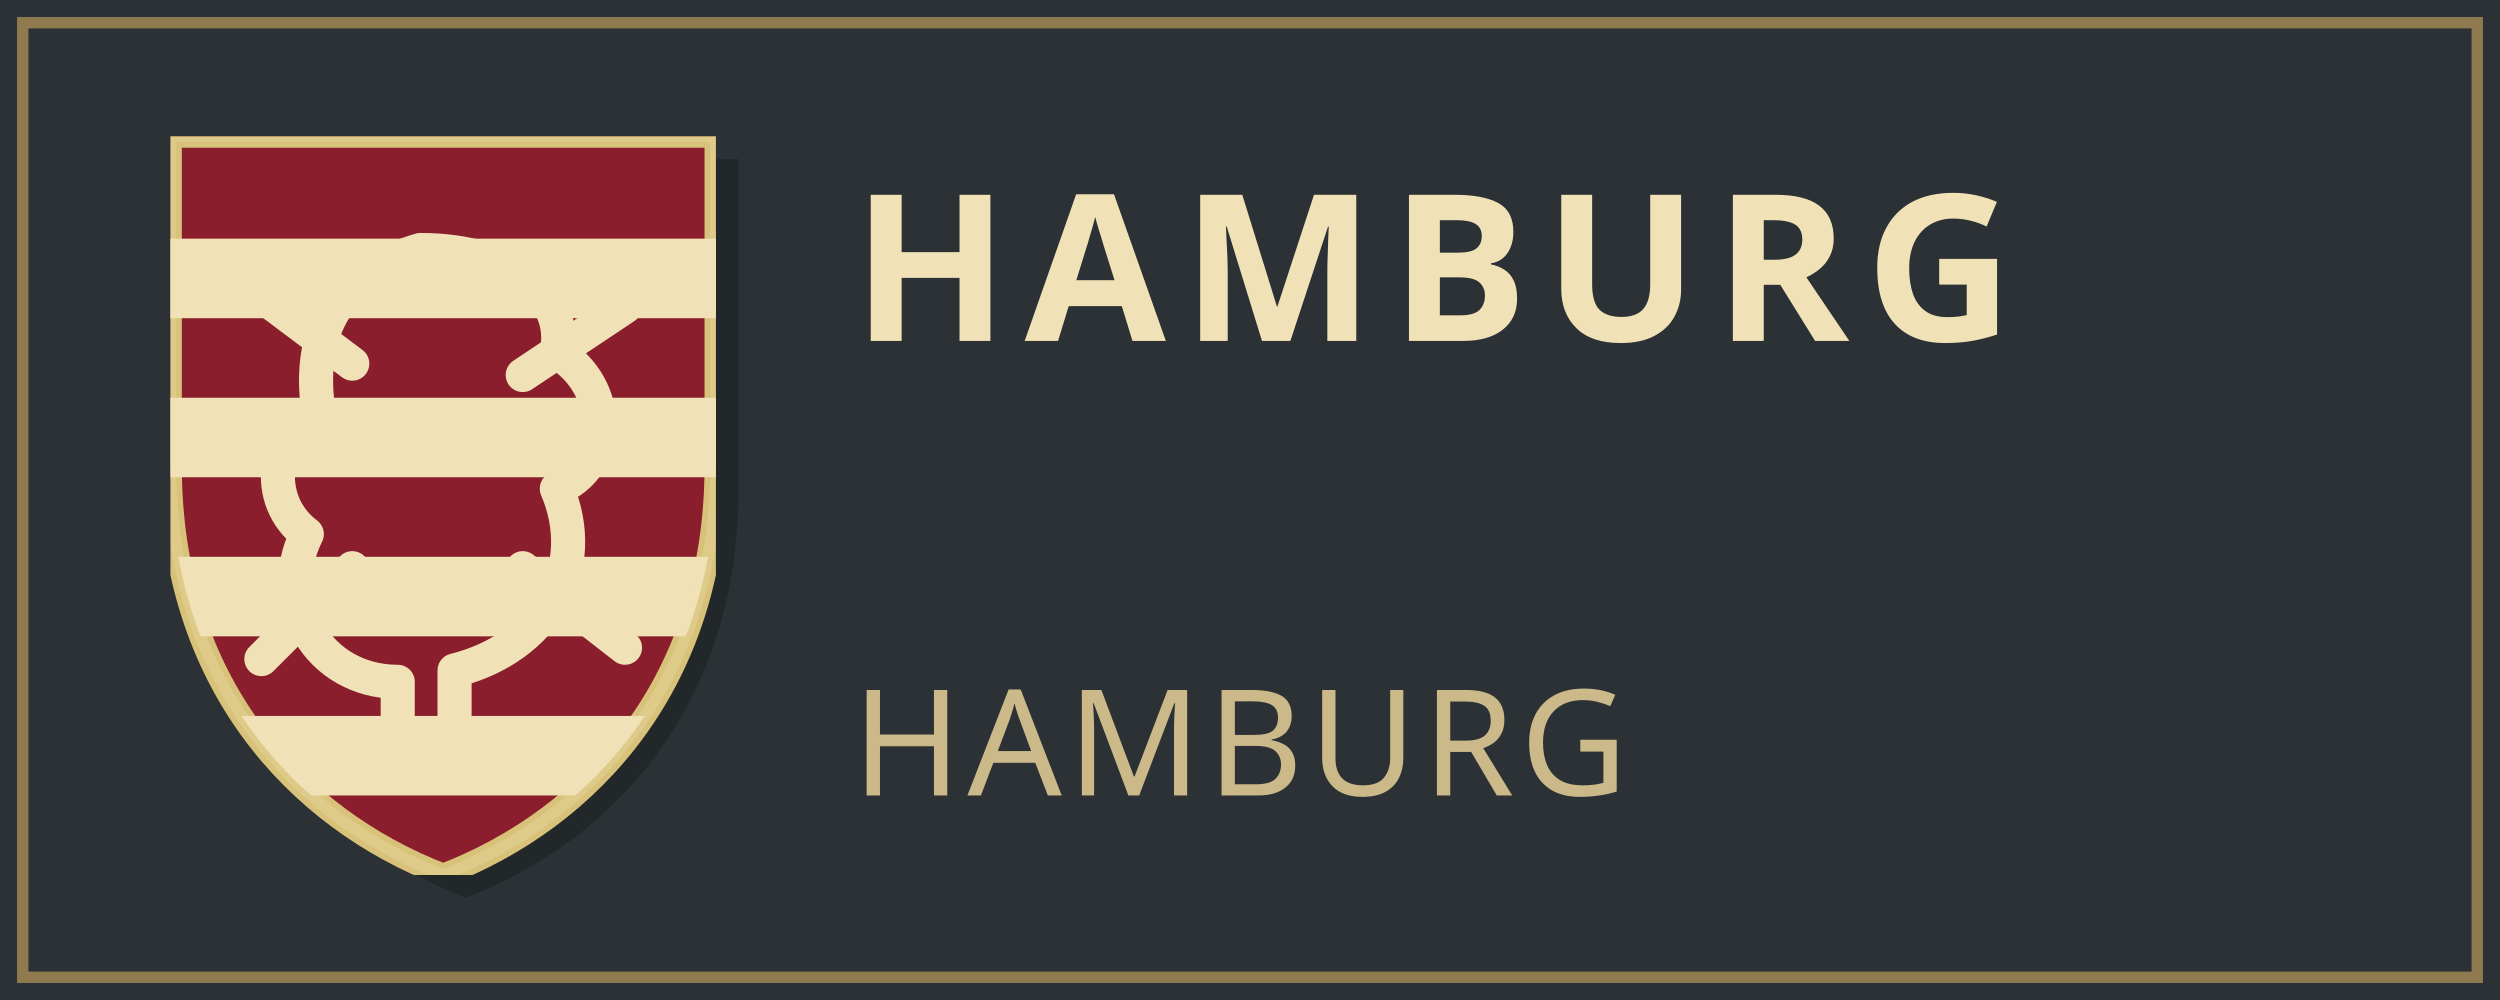
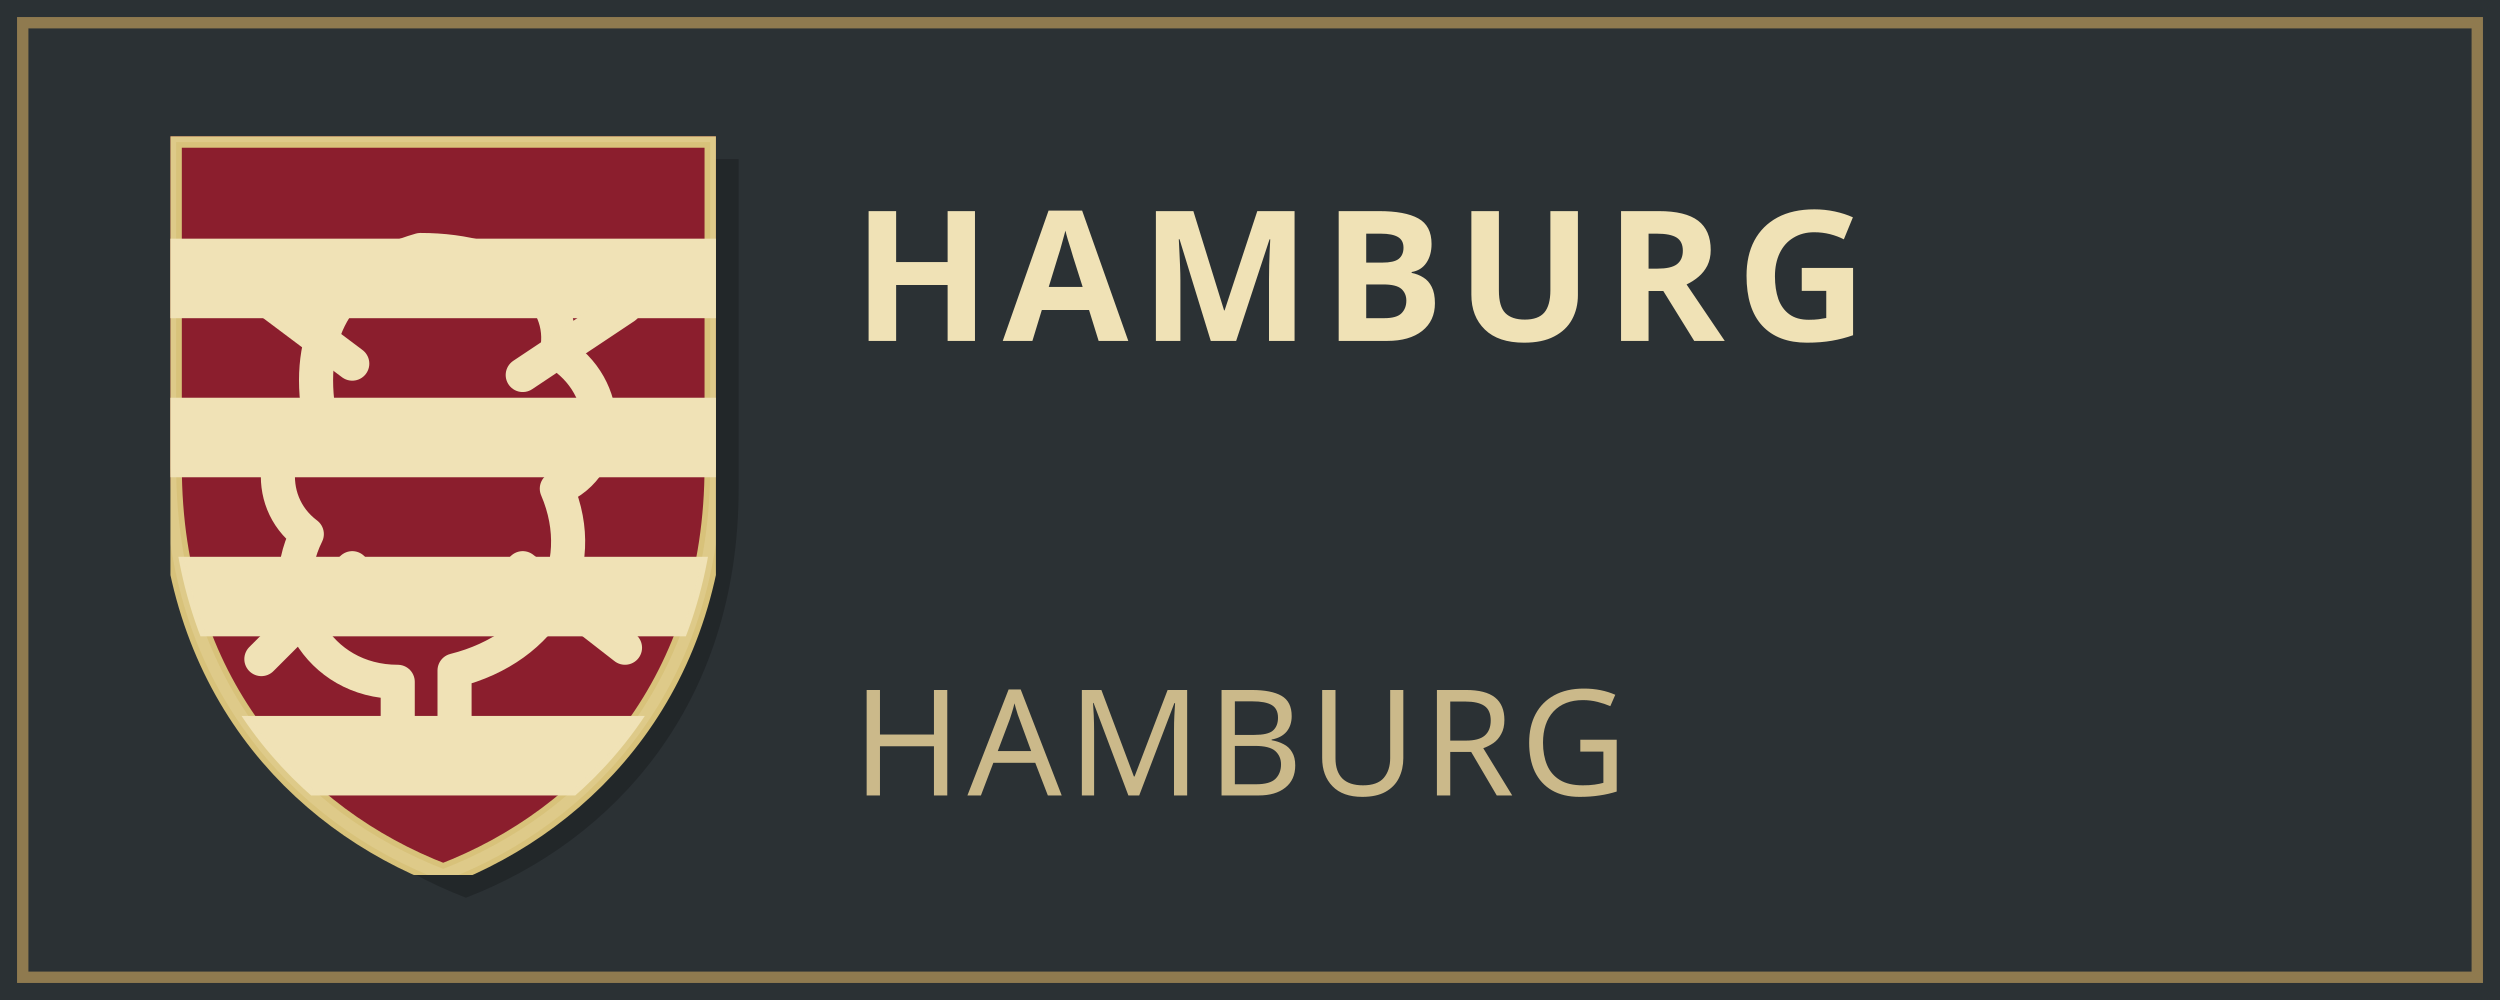
<svg xmlns="http://www.w3.org/2000/svg" width="220" height="88" viewBox="0 0 220 88">
  <defs>
    <symbol id="shield-base" viewBox="0 0 48 65">
      <path d="M0 0 H48 V29                C48 48 37 60 24 65                C11 60 0 48 0 29 Z" />
    </symbol>
    <symbol id="hessen-shield" viewBox="0 0 48 65">
      <use href="#shield-base" fill="#8B1E2D" stroke="#D8C27A" stroke-width="2" />
      <g clip-path="url(#shieldClip)">
        <rect x="0" y="9" width="48" height="7" fill="#F0E2B6" />
        <rect x="0" y="23" width="48" height="7" fill="#F0E2B6" />
        <rect x="0" y="37" width="48" height="7" fill="#F0E2B6" />
        <rect x="0" y="51" width="48" height="7" fill="#F0E2B6" />
        <path d="M22 10                  C15 12 12 17 13 24                  C9 26 8 32 12 35                  C9 41 13 48 20 48                  L20 56                  L25 56                  L25 47                  C33 45 37 38 34 31                  C39 29 39 22 34 19                  C35 14 30 10 22 10 Z" fill="none" stroke="#F0E2B6" stroke-width="3" stroke-linecap="round" stroke-linejoin="round" />
        <path d="M16 20 L8 14                  M31 21 L40 15                  M16 38 L8 46                  M31 38 L40 45" fill="none" stroke="#F0E2B6" stroke-width="3" stroke-linecap="round" />
      </g>
      <use href="#shield-base" fill="none" stroke="#F0E2B6" stroke-width="1" opacity="0.25" />
    </symbol>
    <clipPath id="shieldClip">
      <path d="M0 0 H48 V29                C48 48 37 60 24 65                C11 60 0 48 0 29 Z" />
    </clipPath>
  </defs>
  <rect x="0" y="0" width="220" height="88" fill="#2B3134" />
  <rect x="2" y="2" width="216" height="84" rx="0" fill="#2B3134" stroke="#8F7A4F" stroke-width="1" />
  <use href="#shield-base" x="17" y="14" width="48" height="65" fill="#111315" opacity="0.35" />
  <use href="#hessen-shield" x="15" y="12" width="48" height="65" />
-   <text x="75" y="30" font-family="Futura, 'Futura PT', 'Trebuchet MS', sans-serif" font-size="18" font-weight="700" letter-spacing="1.4" fill="#F0E2B6">
+   <text x="75" y="30" font-family="'D-DIN', 'DIN 1451', sans-serif" font-size="16" font-weight="700" letter-spacing="1" fill="#F0E2B6">
    HAMBURG
  </text>
-   <text x="75" y="50" font-family="Futura, 'Futura PT', 'Trebuchet MS', sans-serif" font-size="18" font-weight="700" letter-spacing="1.4" fill="#F0E2B6">
+   <text x="75" y="50" font-family="'D-DIN', 'DIN 1451', sans-serif" font-size="16" font-weight="700" letter-spacing="1" fill="#F0E2B6">
    
  </text>
-   <text x="75" y="70" font-family="Futura, 'Futura PT', 'Trebuchet MS', sans-serif" font-size="13" font-weight="400" letter-spacing="0.5" fill="#CBB98A">
+   <text x="75" y="70" font-family="'D-DIN', 'DIN 1451', sans-serif" font-size="13" font-weight="400" letter-spacing="0.5" fill="#CBB98A">
    HAMBURG
  </text>
</svg>
